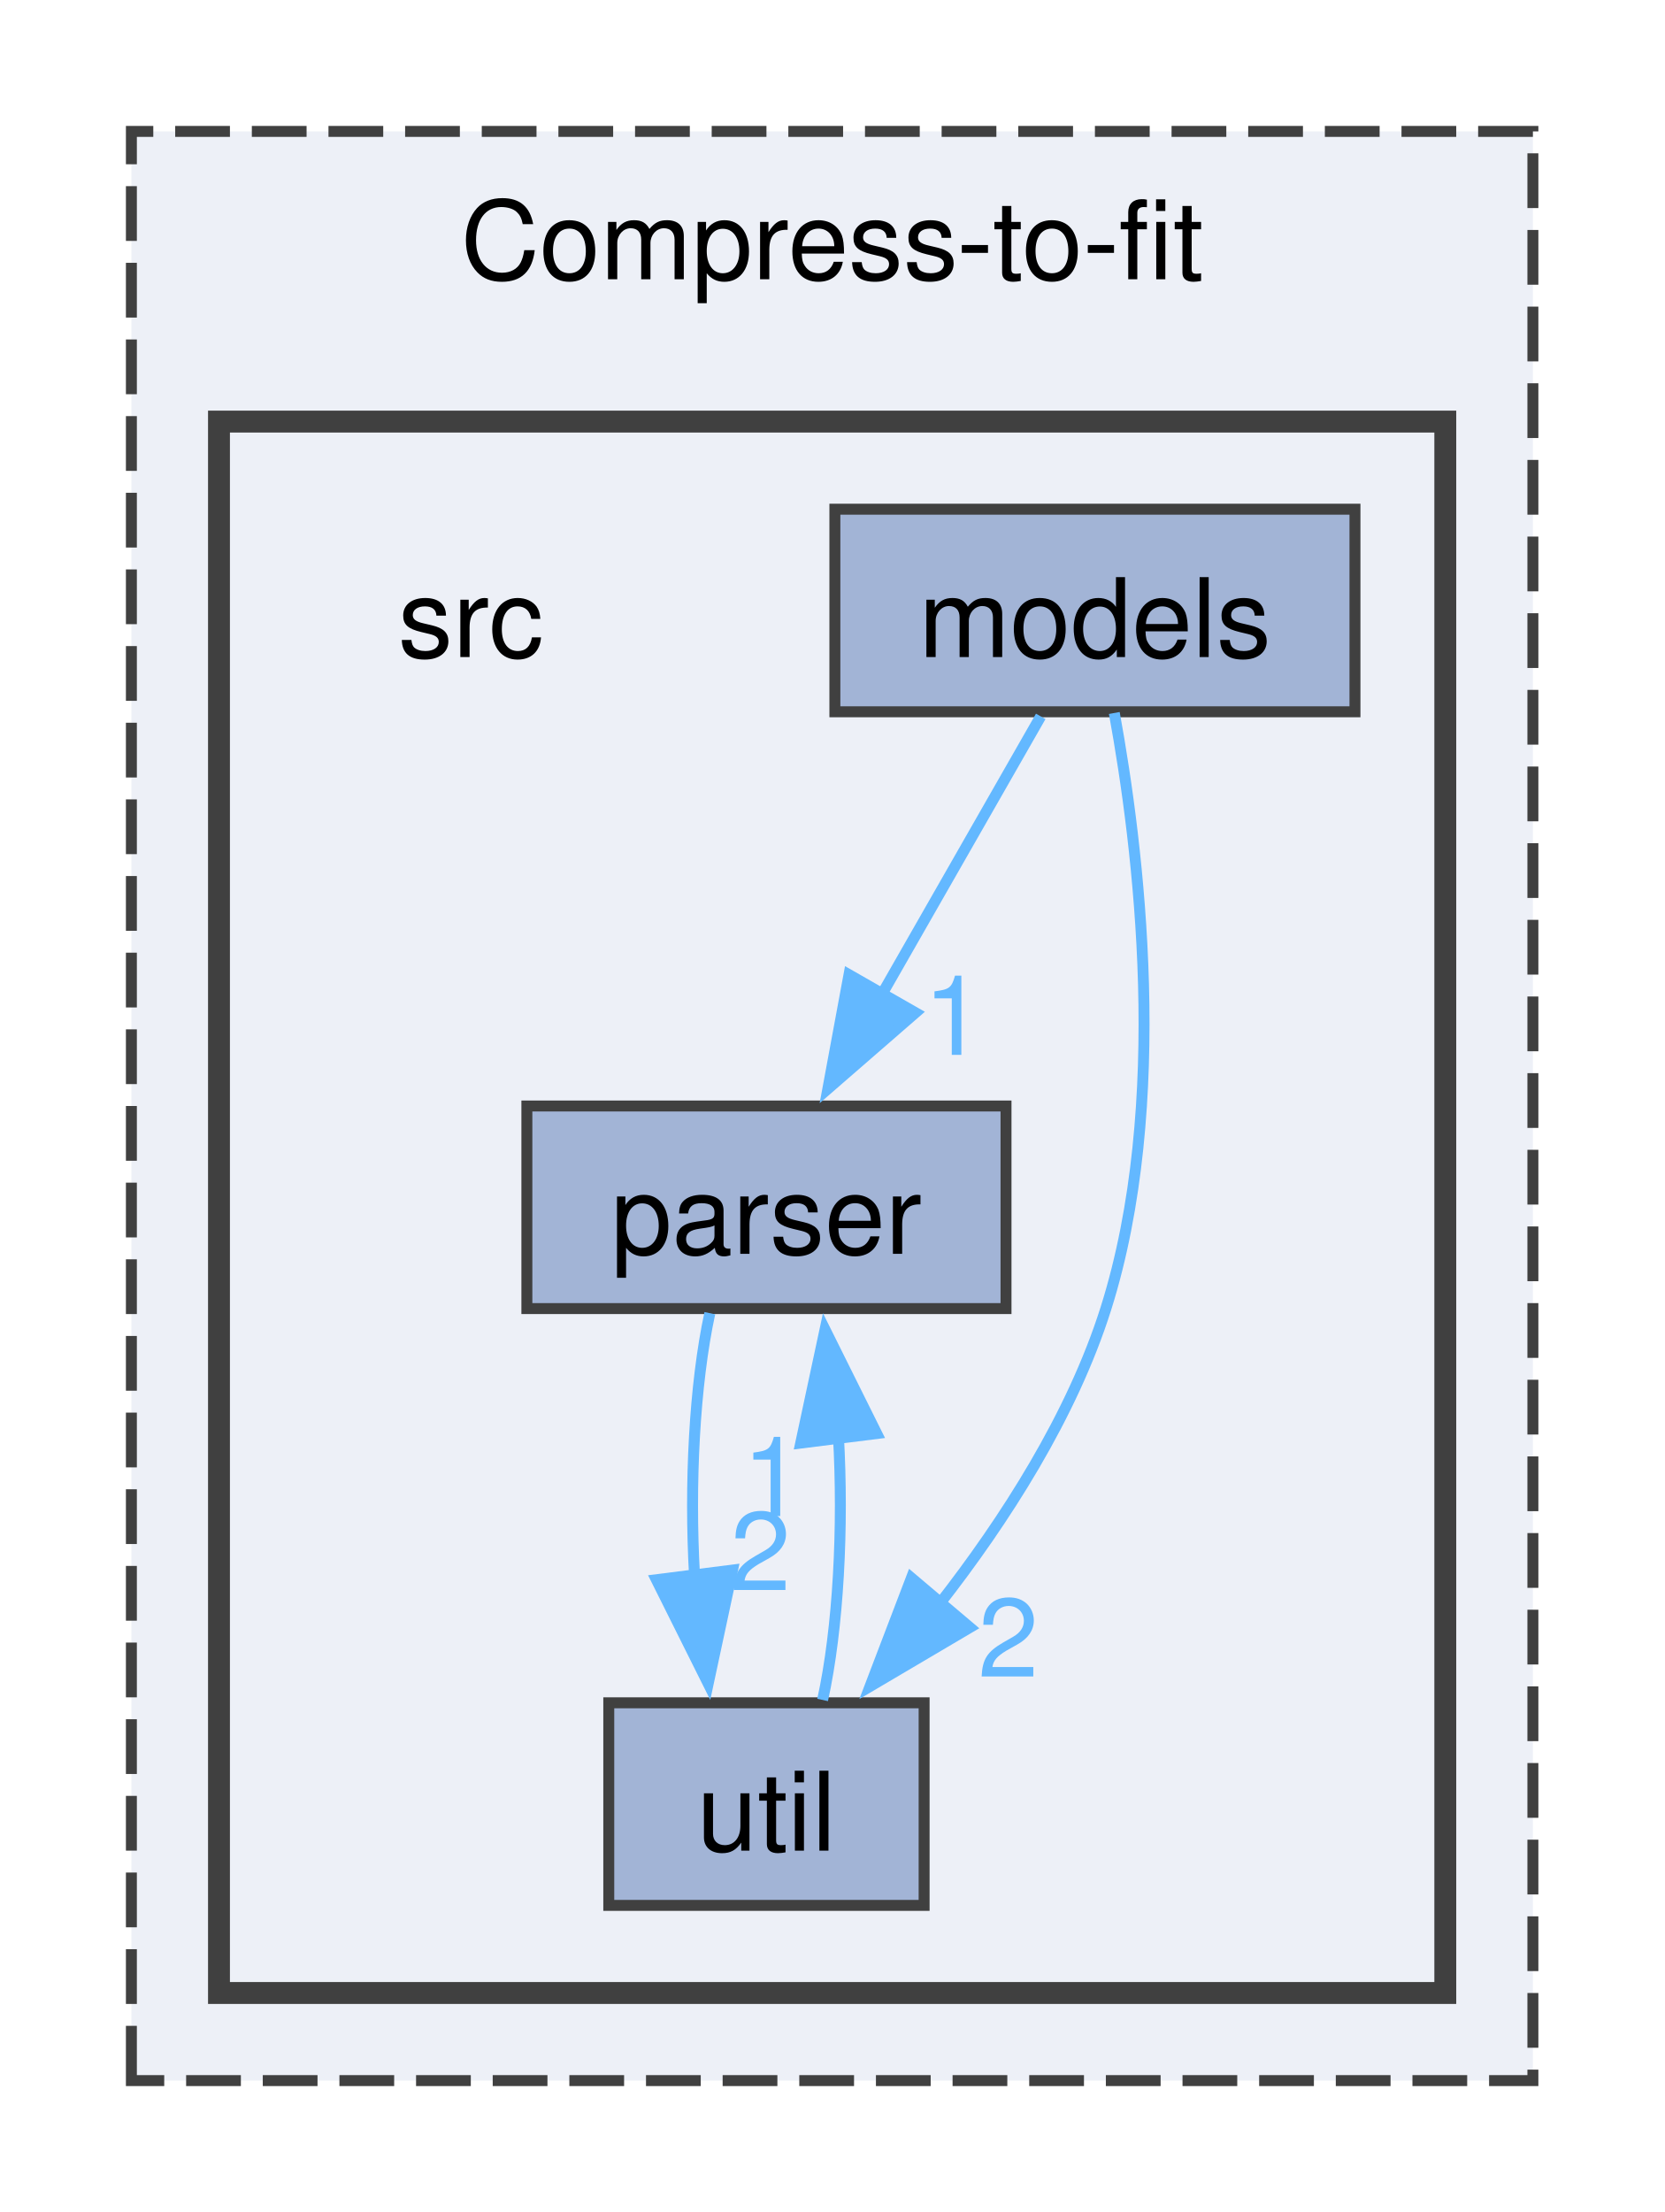
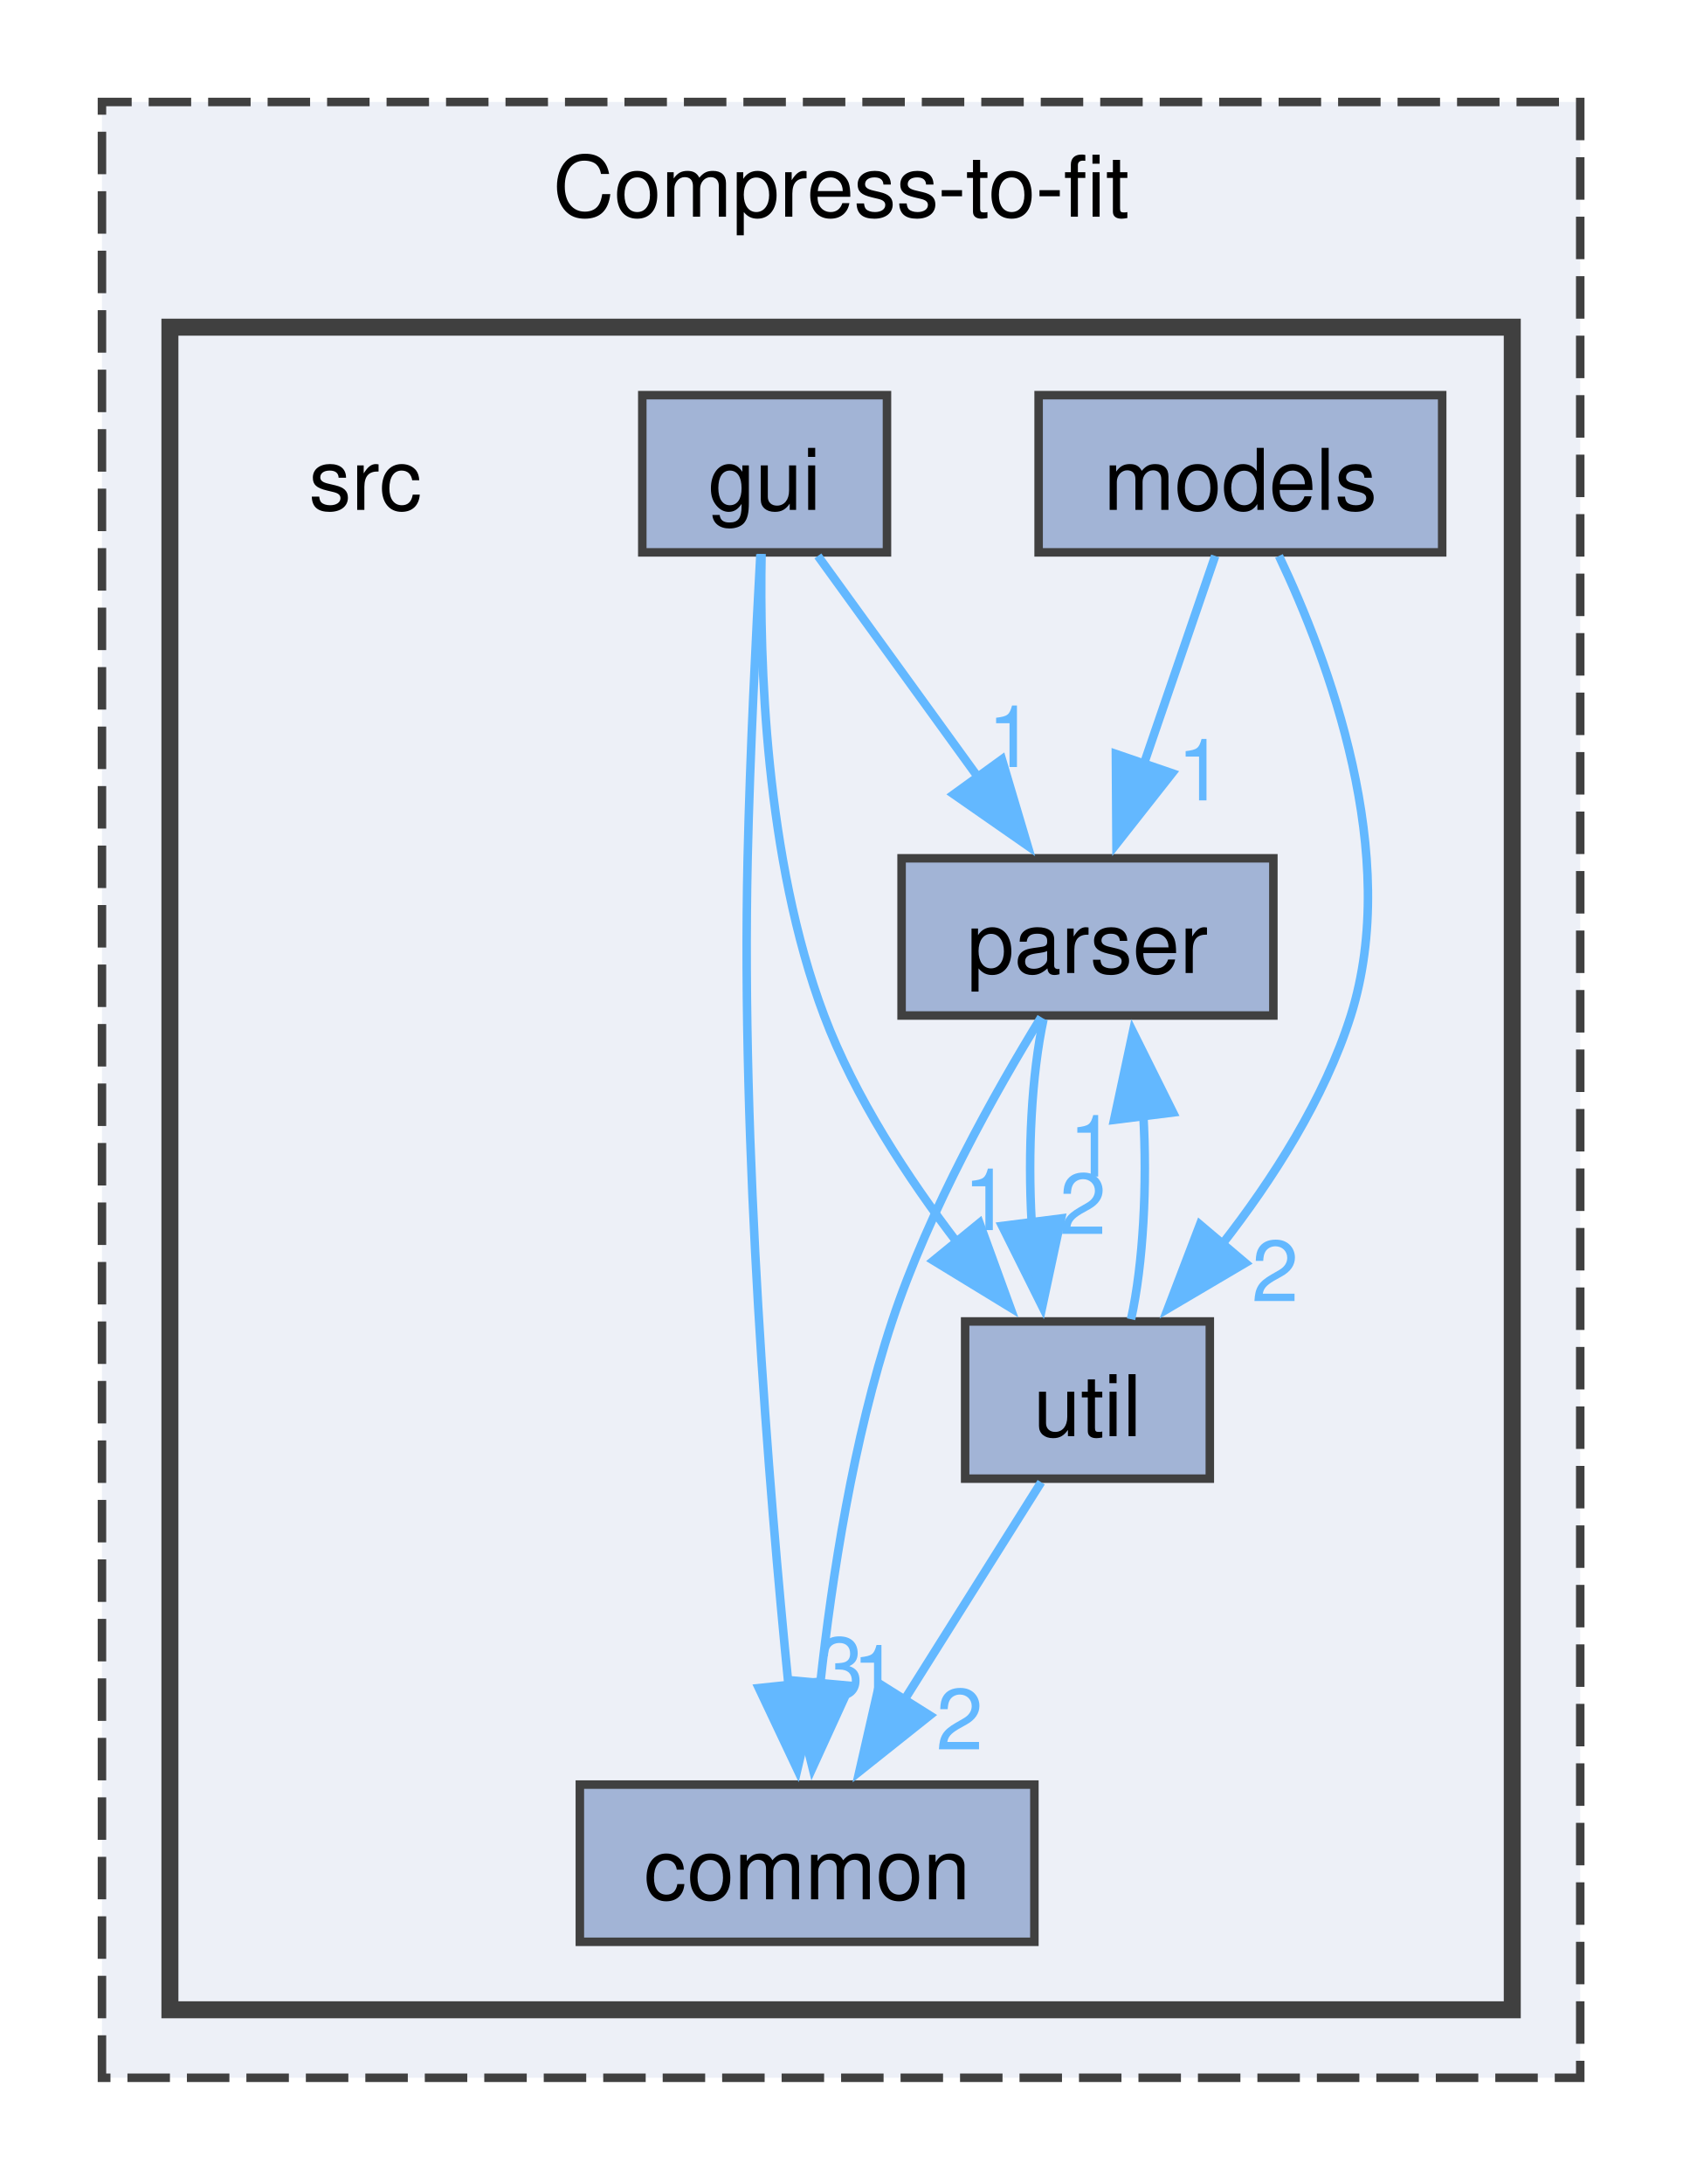
- <svg xmlns="http://www.w3.org/2000/svg" xmlns:xlink="http://www.w3.org/1999/xlink" width="152pt" height="202pt" viewBox="0.00 0.00 152.00 202.00">
-   <g id="graph0" class="graph" transform="scale(1 1) rotate(0) translate(4 198)">
+ <svg xmlns="http://www.w3.org/2000/svg" xmlns:xlink="http://www.w3.org/1999/xlink" width="198pt" height="257pt" viewBox="0.00 0.00 198.00 257.00">
+   <g id="graph0" class="graph" transform="scale(1 1) rotate(0) translate(4 252.5)">
    <g id="clust1" class="cluster">
      <g id="a_clust1">
        <a xlink:href="dir_90534ac33c4a4bc62c9eac9945a573c1.html" target="_top" xlink:title="Compress-to-fit">
-           <polygon fill="#edf0f7" stroke="#404040" stroke-dasharray="5,2" points="8,-8 8,-186 136,-186 136,-8 8,-8" />
-           <text xml:space="preserve" text-anchor="middle" x="72" y="-172.5" font-family="Helvetica,sans-Serif" font-size="10.00">Compress-to-fit</text>
+           <polygon fill="#edf0f7" stroke="#404040" stroke-dasharray="5,2" points="8,-8 8,-240.5 182,-240.5 182,-8 8,-8" />
+           <text xml:space="preserve" text-anchor="middle" x="95" y="-227" font-family="Helvetica,sans-Serif" font-size="10.00">Compress-to-fit</text>
        </a>
      </g>
    </g>
    <g id="clust2" class="cluster">
      <g id="a_clust2">
        <a xlink:href="dir_ed00c4861407326d4f38ee8546da7cf0.html" target="_top">
-           <polygon fill="#edf0f7" stroke="#404040" stroke-width="2" points="16,-16 16,-159.5 128,-159.5 128,-16 16,-16" />
+           <polygon fill="#edf0f7" stroke="#404040" stroke-width="2" points="16,-16 16,-214 174,-214 174,-16 16,-16" />
        </a>
      </g>
    </g>
    <g id="node1" class="node">
-       <text xml:space="preserve" text-anchor="middle" x="39" y="-138" font-family="Helvetica,sans-Serif" font-size="10.00">src</text>
+       <text xml:space="preserve" text-anchor="middle" x="39" y="-192.5" font-family="Helvetica,sans-Serif" font-size="10.00">src</text>
    </g>
    <g id="node2" class="node">
      <g id="a_node2">
-         <a xlink:href="dir_a2c8a978a4ec73a01e94a7414cfe883d.html" target="_top" xlink:title="models">
-           <polygon fill="#a2b4d6" stroke="#404040" points="119.75,-151.5 72.25,-151.5 72.25,-133 119.75,-133 119.75,-151.5" />
-           <text xml:space="preserve" text-anchor="middle" x="96" y="-138" font-family="Helvetica,sans-Serif" font-size="10.00">models</text>
+         <a xlink:href="dir_78985216e8f538bcbd23abec1f42671e.html" target="_top" xlink:title="common">
+           <polygon fill="#a2b4d6" stroke="#404040" points="117.75,-42.5 64.25,-42.5 64.25,-24 117.75,-24 117.75,-42.5" />
+           <text xml:space="preserve" text-anchor="middle" x="91" y="-29" font-family="Helvetica,sans-Serif" font-size="10.00">common</text>
        </a>
      </g>
    </g>
    <g id="node3" class="node">
      <g id="a_node3">
+         <a xlink:href="dir_55ac0b3fef9b43d098ac0e097a26a15d.html" target="_top" xlink:title="gui">
+           <polygon fill="#a2b4d6" stroke="#404040" points="100.4,-206 71.6,-206 71.6,-187.5 100.4,-187.5 100.4,-206" />
+           <text xml:space="preserve" text-anchor="middle" x="86" y="-192.5" font-family="Helvetica,sans-Serif" font-size="10.00">gui</text>
+         </a>
+       </g>
+     </g>
+     <g id="edge2" class="edge">
+       <g id="a_edge2">
+         <a xlink:href="dir_000005_000001.html" target="_top">
+           <path fill="none" stroke="#63b8ff" d="M85.5,-187.27C85.01,-178.37 84.28,-163.95 84,-151.5 83.23,-117.26 86.48,-77.47 88.81,-54.16" />
+           <polygon fill="#63b8ff" stroke="#63b8ff" points="92.29,-54.59 89.85,-44.28 85.32,-53.86 92.29,-54.59" />
+         </a>
+       </g>
+       <g id="a_edge2-headlabel">
+         <a xlink:href="dir_000005_000001.html" target="_top" xlink:title="3">
+           <text xml:space="preserve" text-anchor="middle" x="94.89" y="-52.71" font-family="Helvetica,sans-Serif" font-size="10.00" fill="#63b8ff">3</text>
+         </a>
+       </g>
+     </g>
+     <g id="node5" class="node">
+       <g id="a_node5">
        <a xlink:href="dir_3693bba2ff0f1c2fcdf2dcbe8a0f5b7e.html" target="_top" xlink:title="parser">
-           <polygon fill="#a2b4d6" stroke="#404040" points="87.88,-97 44.12,-97 44.12,-78.5 87.88,-78.5 87.88,-97" />
-           <text xml:space="preserve" text-anchor="middle" x="66" y="-83.5" font-family="Helvetica,sans-Serif" font-size="10.00">parser</text>
+           <polygon fill="#a2b4d6" stroke="#404040" points="145.88,-151.5 102.12,-151.5 102.12,-133 145.88,-133 145.88,-151.5" />
+           <text xml:space="preserve" text-anchor="middle" x="124" y="-138" font-family="Helvetica,sans-Serif" font-size="10.00">parser</text>
        </a>
      </g>
    </g>
    <g id="edge1" class="edge">
      <g id="a_edge1">
-         <a xlink:href="dir_000005_000006.html" target="_top">
-           <path fill="none" stroke="#63b8ff" d="M91.05,-132.58C87.11,-125.7 81.48,-115.84 76.55,-107.21" />
-           <polygon fill="#63b8ff" stroke="#63b8ff" points="79.61,-105.52 71.61,-98.57 73.54,-108.99 79.61,-105.52" />
+         <a xlink:href="dir_000005_000008.html" target="_top">
+           <path fill="none" stroke="#63b8ff" d="M92.27,-187.08C97.42,-179.97 104.87,-169.68 111.26,-160.85" />
+           <polygon fill="#63b8ff" stroke="#63b8ff" points="113.93,-163.14 116.95,-152.98 108.26,-159.03 113.93,-163.14" />
        </a>
      </g>
      <g id="a_edge1-headlabel">
-         <a xlink:href="dir_000005_000006.html" target="_top" xlink:title="1">
-           <text xml:space="preserve" text-anchor="middle" x="83.11" y="-101.67" font-family="Helvetica,sans-Serif" font-size="10.00" fill="#63b8ff">1</text>
+         <a xlink:href="dir_000005_000008.html" target="_top" xlink:title="1">
+           <text xml:space="preserve" text-anchor="middle" x="115.01" y="-162.24" font-family="Helvetica,sans-Serif" font-size="10.00" fill="#63b8ff">1</text>
+         </a>
+       </g>
+     </g>
+     <g id="node6" class="node">
+       <g id="a_node6">
+         <a xlink:href="dir_fb1d874f3d1b8563f7a5a86473ffb2b3.html" target="_top" xlink:title="util">
+           <polygon fill="#a2b4d6" stroke="#404040" points="138.4,-97 109.6,-97 109.6,-78.5 138.4,-78.5 138.4,-97" />
+           <text xml:space="preserve" text-anchor="middle" x="124" y="-83.5" font-family="Helvetica,sans-Serif" font-size="10.00">util</text>
+         </a>
+       </g>
+     </g>
+     <g id="edge3" class="edge">
+       <g id="a_edge3">
+         <a xlink:href="dir_000005_000011.html" target="_top">
+           <path fill="none" stroke="#63b8ff" d="M85.64,-187.32C85.4,-174.98 86.03,-151.46 93,-133 96.63,-123.37 102.85,-113.87 108.76,-106.16" />
+           <polygon fill="#63b8ff" stroke="#63b8ff" points="111.29,-108.59 114.91,-98.64 105.87,-104.16 111.29,-108.59" />
+         </a>
+       </g>
+       <g id="a_edge3-headlabel">
+         <a xlink:href="dir_000005_000011.html" target="_top" xlink:title="1">
+           <text xml:space="preserve" text-anchor="middle" x="112.17" y="-107.75" font-family="Helvetica,sans-Serif" font-size="10.00" fill="#63b8ff">1</text>
        </a>
      </g>
    </g>
    <g id="node4" class="node">
      <g id="a_node4">
-         <a xlink:href="dir_fb1d874f3d1b8563f7a5a86473ffb2b3.html" target="_top" xlink:title="util">
-           <polygon fill="#a2b4d6" stroke="#404040" points="80.4,-42.5 51.6,-42.5 51.6,-24 80.4,-24 80.4,-42.5" />
-           <text xml:space="preserve" text-anchor="middle" x="66" y="-29" font-family="Helvetica,sans-Serif" font-size="10.00">util</text>
-         </a>
-       </g>
-     </g>
-     <g id="edge2" class="edge">
-       <g id="a_edge2">
-         <a xlink:href="dir_000005_000009.html" target="_top">
-           <path fill="none" stroke="#63b8ff" d="M97.77,-132.89C100.01,-120.63 102.9,-97.2 97,-78.5 93.9,-68.69 87.77,-59.16 81.77,-51.48" />
-           <polygon fill="#63b8ff" stroke="#63b8ff" points="84.58,-49.38 75.46,-44 79.24,-53.9 84.58,-49.38" />
-         </a>
-       </g>
-       <g id="a_edge2-headlabel">
-         <a xlink:href="dir_000005_000009.html" target="_top" xlink:title="2">
-           <text xml:space="preserve" text-anchor="middle" x="88.09" y="-44.89" font-family="Helvetica,sans-Serif" font-size="10.00" fill="#63b8ff">2</text>
-         </a>
-       </g>
-     </g>
-     <g id="edge3" class="edge">
-       <g id="a_edge3">
-         <a xlink:href="dir_000006_000009.html" target="_top">
-           <path fill="none" stroke="#63b8ff" d="M60.83,-78.08C59.42,-71.58 58.96,-62.42 59.43,-54.16" />
-           <polygon fill="#63b8ff" stroke="#63b8ff" points="62.9,-54.62 60.68,-44.26 55.95,-53.74 62.9,-54.62" />
-         </a>
-       </g>
-       <g id="a_edge3-headlabel">
-         <a xlink:href="dir_000006_000009.html" target="_top" xlink:title="2">
-           <text xml:space="preserve" text-anchor="middle" x="65.45" y="-52.79" font-family="Helvetica,sans-Serif" font-size="10.00" fill="#63b8ff">2</text>
+         <a xlink:href="dir_a2c8a978a4ec73a01e94a7414cfe883d.html" target="_top" xlink:title="models">
+           <polygon fill="#a2b4d6" stroke="#404040" points="165.75,-206 118.25,-206 118.25,-187.5 165.75,-187.5 165.75,-206" />
+           <text xml:space="preserve" text-anchor="middle" x="142" y="-192.5" font-family="Helvetica,sans-Serif" font-size="10.00">models</text>
        </a>
      </g>
    </g>
    <g id="edge4" class="edge">
      <g id="a_edge4">
-         <a xlink:href="dir_000009_000006.html" target="_top">
-           <path fill="none" stroke="#63b8ff" d="M71.13,-42.76C72.57,-49.29 73.05,-58.57 72.57,-66.93" />
-           <polygon fill="#63b8ff" stroke="#63b8ff" points="69.13,-66.22 71.35,-76.58 76.07,-67.09 69.13,-66.22" />
+         <a xlink:href="dir_000007_000008.html" target="_top">
+           <path fill="none" stroke="#63b8ff" d="M139.03,-187.08C136.75,-180.43 133.51,-170.99 130.63,-162.58" />
+           <polygon fill="#63b8ff" stroke="#63b8ff" points="133.96,-161.51 127.41,-153.19 127.34,-163.78 133.96,-161.51" />
        </a>
      </g>
      <g id="a_edge4-headlabel">
-         <a xlink:href="dir_000009_000006.html" target="_top" xlink:title="1">
-           <text xml:space="preserve" text-anchor="middle" x="66.57" y="-59.55" font-family="Helvetica,sans-Serif" font-size="10.00" fill="#63b8ff">1</text>
+         <a xlink:href="dir_000007_000008.html" target="_top" xlink:title="1">
+           <text xml:space="preserve" text-anchor="middle" x="137.32" y="-158.31" font-family="Helvetica,sans-Serif" font-size="10.00" fill="#63b8ff">1</text>
+         </a>
+       </g>
+     </g>
+     <g id="edge5" class="edge">
+       <g id="a_edge5">
+         <a xlink:href="dir_000007_000011.html" target="_top">
+           <path fill="none" stroke="#63b8ff" d="M146.54,-187.08C152.35,-174.85 160.96,-151.89 155,-133 151.9,-123.19 145.77,-113.66 139.77,-105.98" />
+           <polygon fill="#63b8ff" stroke="#63b8ff" points="142.58,-103.88 133.46,-98.5 137.24,-108.4 142.58,-103.88" />
+         </a>
+       </g>
+       <g id="a_edge5-headlabel">
+         <a xlink:href="dir_000007_000011.html" target="_top" xlink:title="2">
+           <text xml:space="preserve" text-anchor="middle" x="146.09" y="-99.39" font-family="Helvetica,sans-Serif" font-size="10.00" fill="#63b8ff">2</text>
+         </a>
+       </g>
+     </g>
+     <g id="edge6" class="edge">
+       <g id="a_edge6">
+         <a xlink:href="dir_000008_000001.html" target="_top">
+           <path fill="none" stroke="#63b8ff" d="M118.55,-132.8C113.24,-124.15 105.34,-110.16 101,-97 96.43,-83.16 93.92,-66.89 92.55,-54.39" />
+           <polygon fill="#63b8ff" stroke="#63b8ff" points="96.04,-54.13 91.64,-44.49 89.07,-54.77 96.04,-54.13" />
+         </a>
+       </g>
+       <g id="a_edge6-headlabel">
+         <a xlink:href="dir_000008_000001.html" target="_top" xlink:title="1">
+           <text xml:space="preserve" text-anchor="middle" x="99.06" y="-51.69" font-family="Helvetica,sans-Serif" font-size="10.00" fill="#63b8ff">1</text>
+         </a>
+       </g>
+     </g>
+     <g id="edge7" class="edge">
+       <g id="a_edge7">
+         <a xlink:href="dir_000008_000011.html" target="_top">
+           <path fill="none" stroke="#63b8ff" d="M118.83,-132.58C117.42,-126.08 116.96,-116.92 117.43,-108.66" />
+           <polygon fill="#63b8ff" stroke="#63b8ff" points="120.9,-109.12 118.68,-98.76 113.95,-108.24 120.9,-109.12" />
+         </a>
+       </g>
+       <g id="a_edge7-headlabel">
+         <a xlink:href="dir_000008_000011.html" target="_top" xlink:title="2">
+           <text xml:space="preserve" text-anchor="middle" x="123.45" y="-107.29" font-family="Helvetica,sans-Serif" font-size="10.00" fill="#63b8ff">2</text>
+         </a>
+       </g>
+     </g>
+     <g id="edge9" class="edge">
+       <g id="a_edge9">
+         <a xlink:href="dir_000011_000001.html" target="_top">
+           <path fill="none" stroke="#63b8ff" d="M118.55,-78.08C114.18,-71.12 107.89,-61.12 102.42,-52.42" />
+           <polygon fill="#63b8ff" stroke="#63b8ff" points="105.44,-50.64 97.15,-44.04 99.51,-54.37 105.44,-50.64" />
+         </a>
+       </g>
+       <g id="a_edge9-headlabel">
+         <a xlink:href="dir_000011_000001.html" target="_top" xlink:title="2">
+           <text xml:space="preserve" text-anchor="middle" x="108.95" y="-46.64" font-family="Helvetica,sans-Serif" font-size="10.00" fill="#63b8ff">2</text>
+         </a>
+       </g>
+     </g>
+     <g id="edge8" class="edge">
+       <g id="a_edge8">
+         <a xlink:href="dir_000011_000008.html" target="_top">
+           <path fill="none" stroke="#63b8ff" d="M129.13,-97.26C130.57,-103.79 131.05,-113.07 130.57,-121.43" />
+           <polygon fill="#63b8ff" stroke="#63b8ff" points="127.13,-120.72 129.35,-131.08 134.07,-121.59 127.13,-120.72" />
+         </a>
+       </g>
+       <g id="a_edge8-headlabel">
+         <a xlink:href="dir_000011_000008.html" target="_top" xlink:title="1">
+           <text xml:space="preserve" text-anchor="middle" x="124.57" y="-114.05" font-family="Helvetica,sans-Serif" font-size="10.00" fill="#63b8ff">1</text>
        </a>
      </g>
    </g>
  </g>
</svg>
